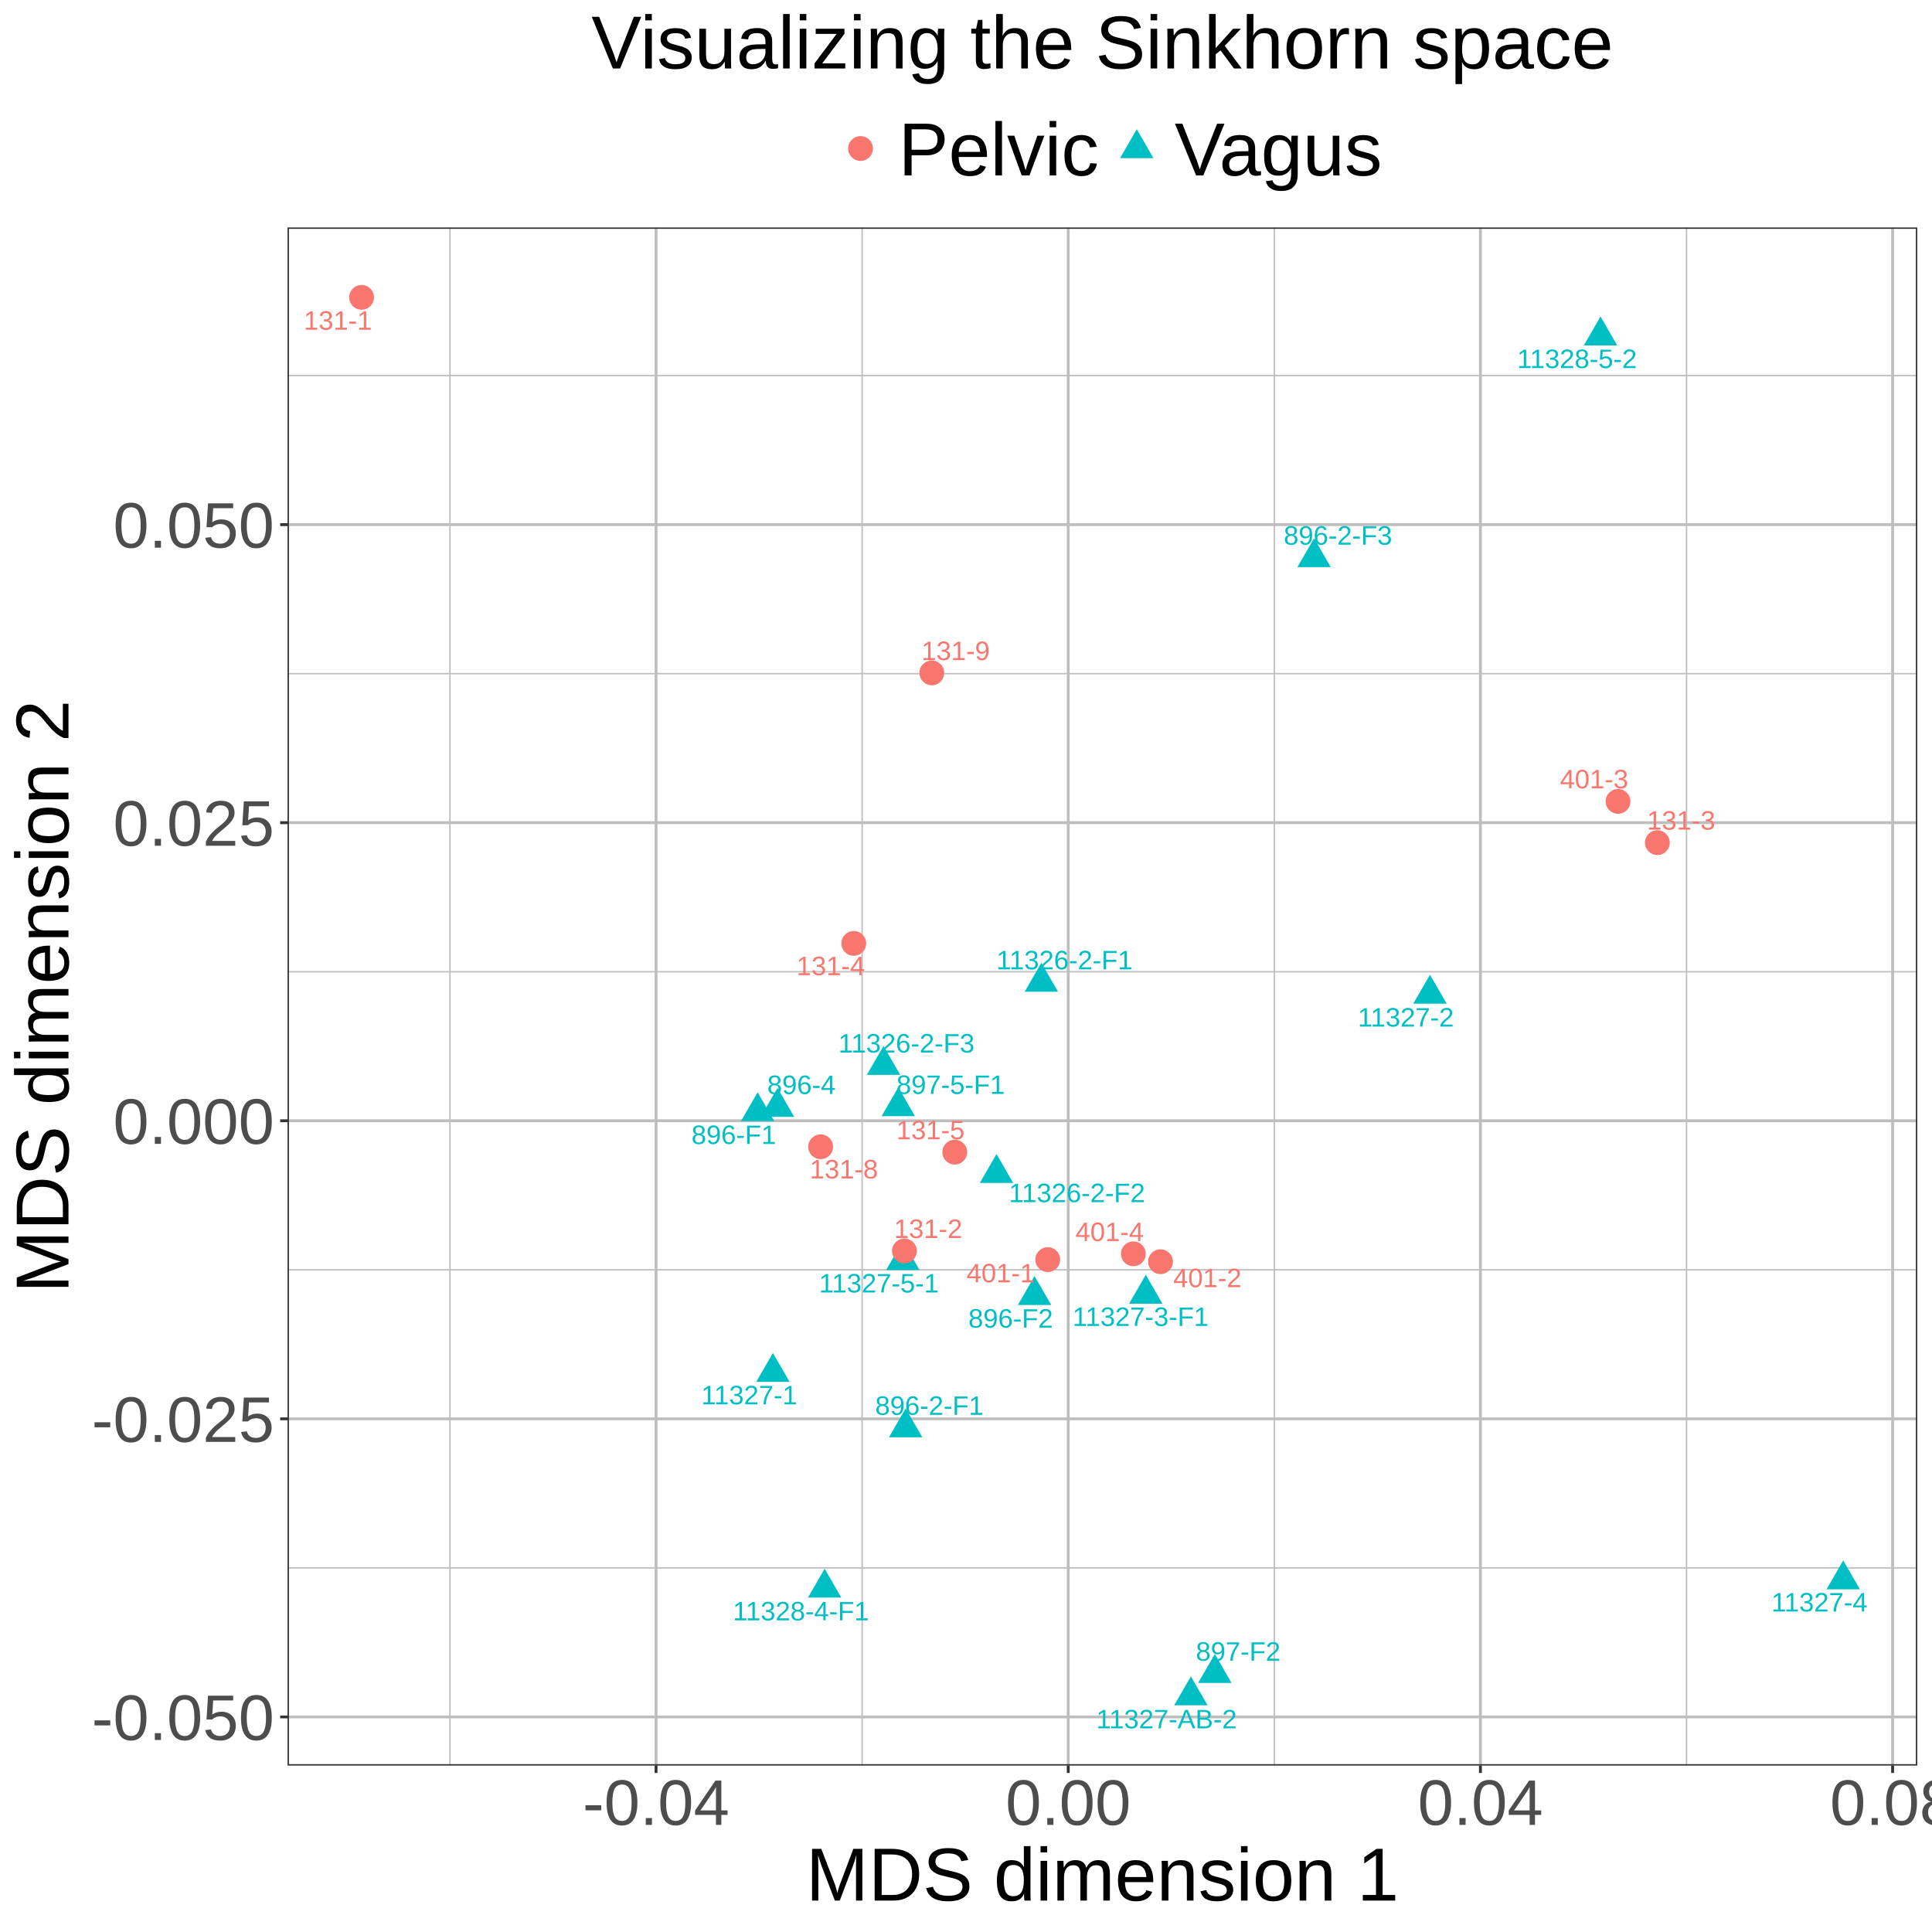
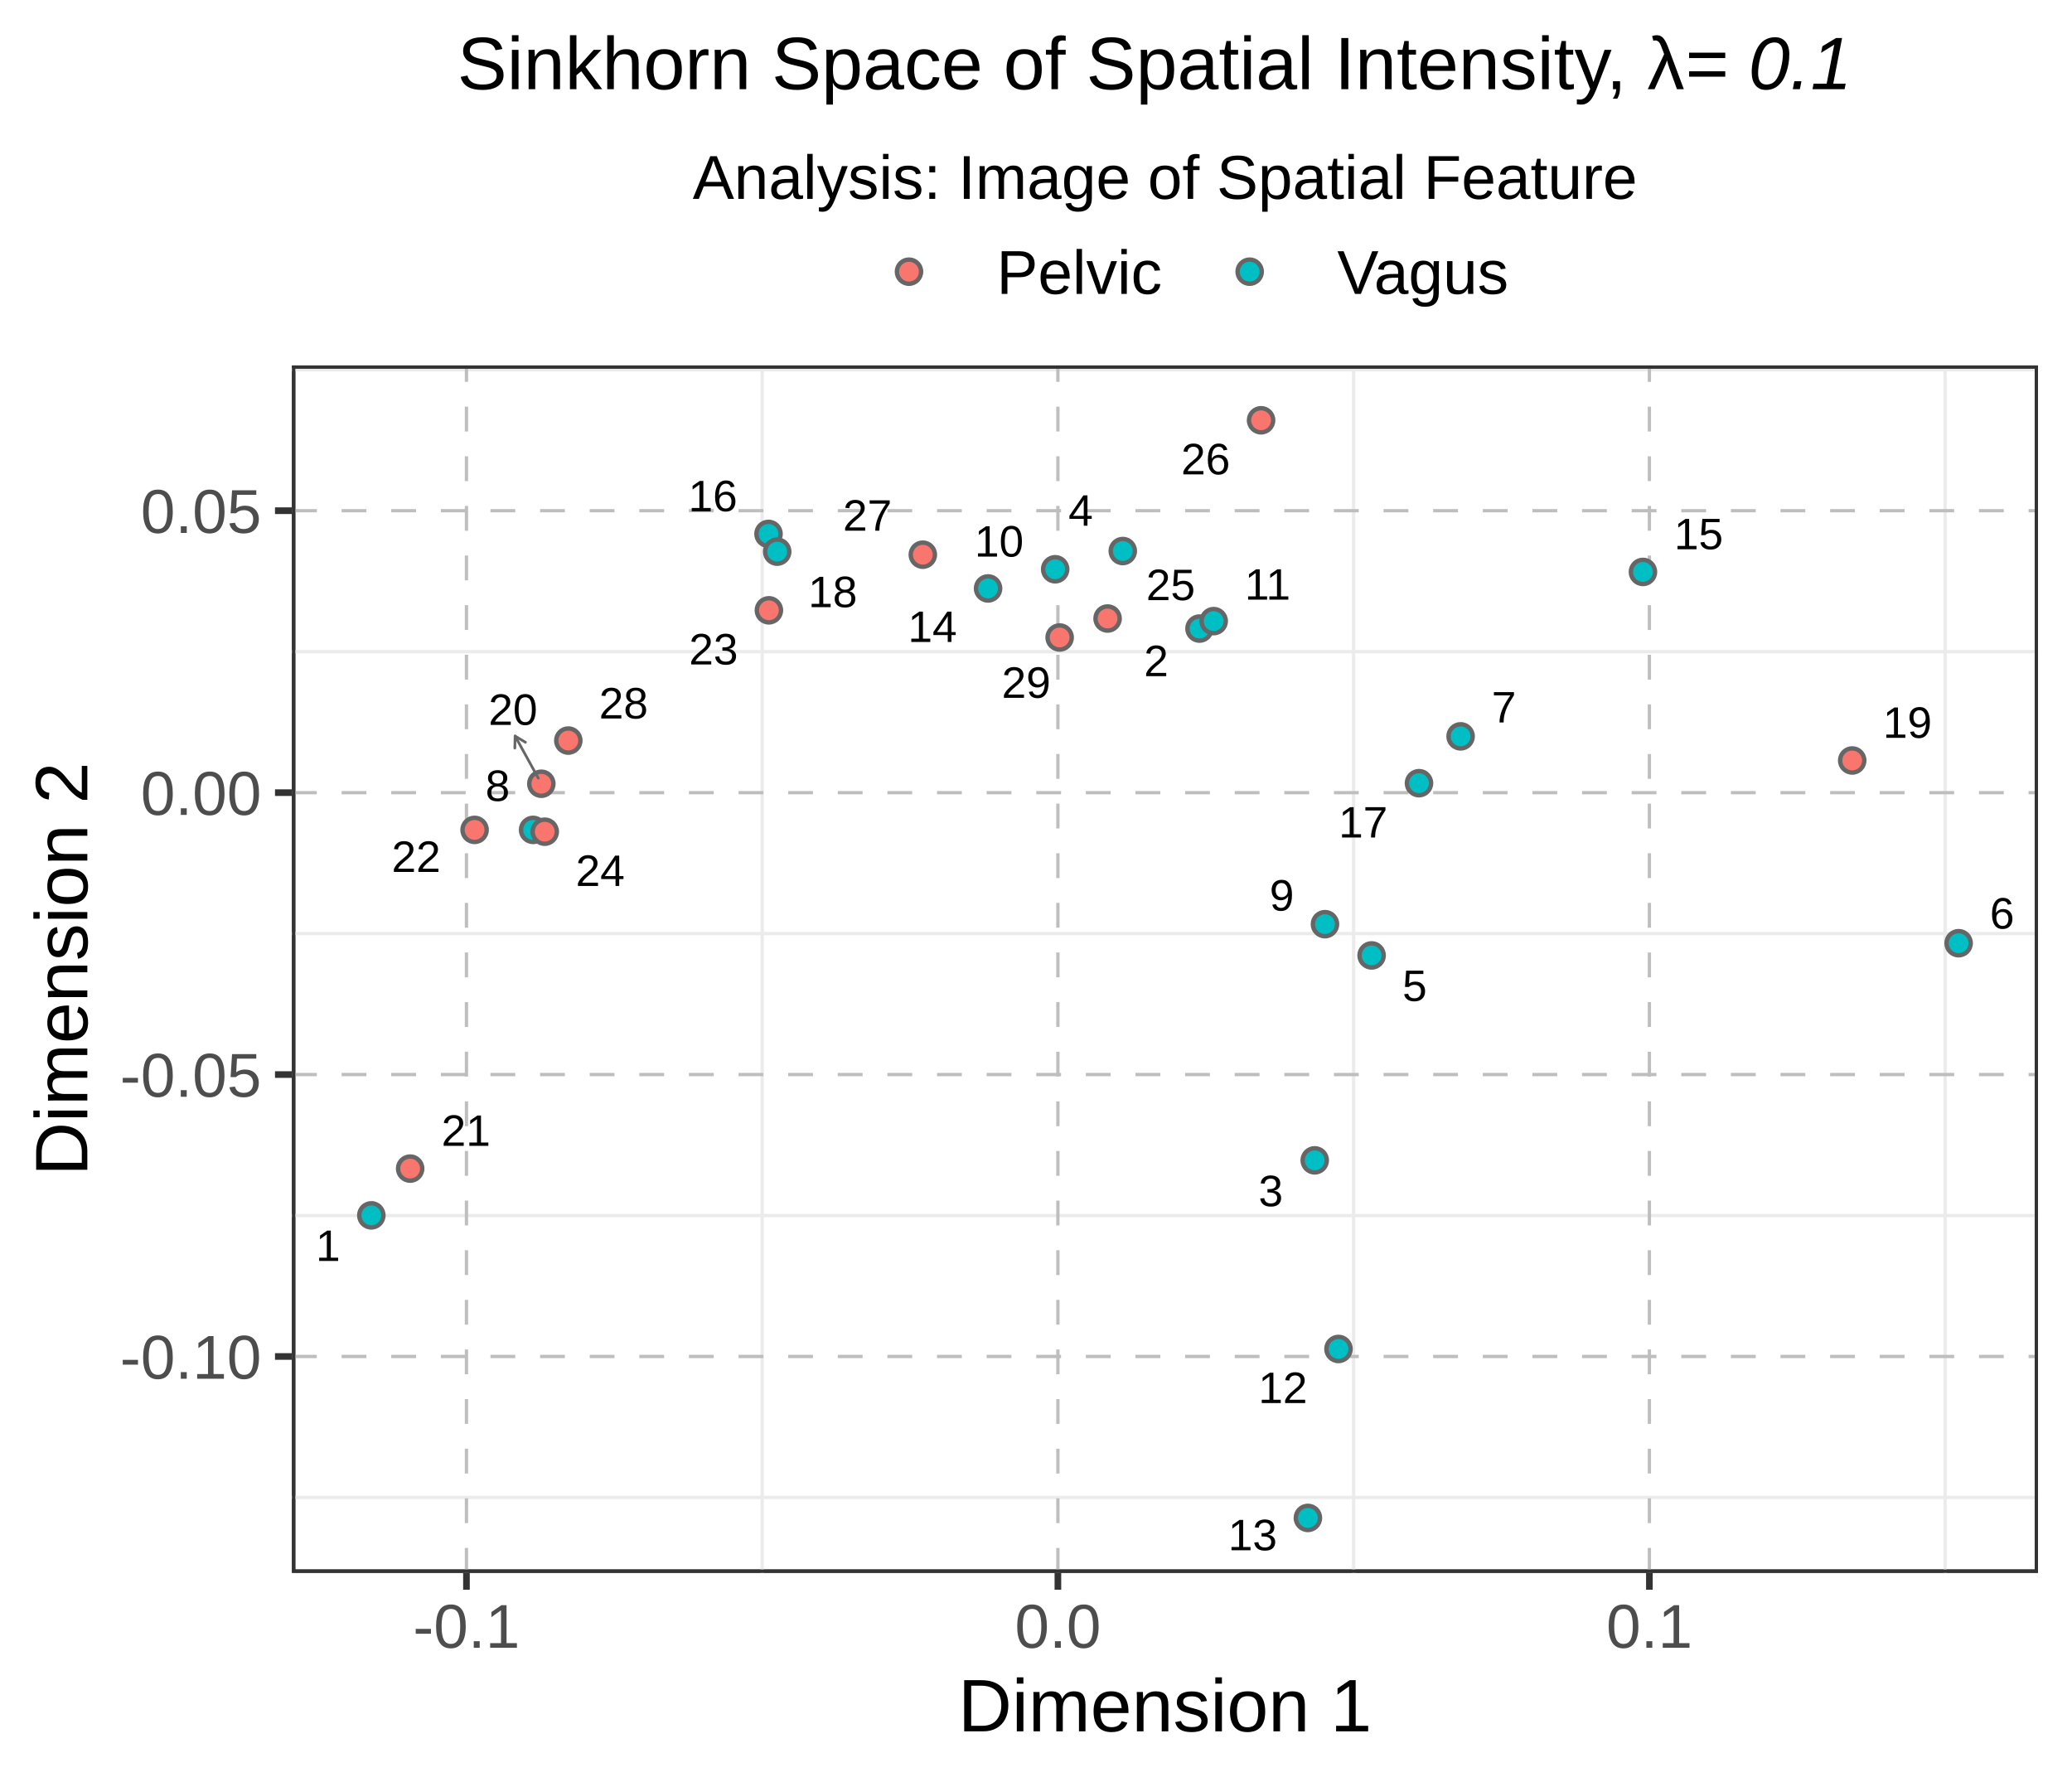
- <svg xmlns="http://www.w3.org/2000/svg" class="svglite" width="720.00pt" height="720.00pt" viewBox="0 0 720.00 720.00">
+ <svg xmlns="http://www.w3.org/2000/svg" class="svglite" width="334.08pt" height="287.28pt" viewBox="0 0 334.08 287.28">
  <defs>
    <style type="text/css">
    .svglite line, .svglite polyline, .svglite polygon, .svglite path, .svglite rect, .svglite circle {
      fill: none;
      stroke: #000000;
      stroke-linecap: round;
      stroke-linejoin: round;
      stroke-miterlimit: 10.00;
    }
    .svglite text {
      white-space: pre;
    }
  </style>
  </defs>
  <rect width="100%" height="100%" style="stroke: none; fill: #FFFFFF;" />
  <defs>
-     <clipPath id="cpMC4wMHw3MjAuMDB8MC4wMHw3MjAuMDA=">
-       <rect x="0.00" y="0.00" width="720.00" height="720.00" />
+     <clipPath id="cpMC4wMHwzMzQuMDh8MC4wMHwyODcuMjg=">
+       <rect x="0.00" y="0.00" width="334.08" height="287.28" />
    </clipPath>
  </defs>
-   <g clip-path="url(#cpMC4wMHw3MjAuMDB8MC4wMHw3MjAuMDA=)">
-     <rect x="0.00" y="0.00" width="720.00" height="720.00" style="stroke-width: 1.07; stroke: #FFFFFF; fill: #FFFFFF;" />
+   <g clip-path="url(#cpMC4wMHwzMzQuMDh8MC4wMHwyODcuMjg=)">
+     <rect x="0.00" y="-0" width="334.08" height="287.28" style="stroke-width: 1.07; stroke: #FFFFFF; fill: #FFFFFF;" />
  </g>
  <defs>
-     <clipPath id="cpMTA3LjE1fDcxNC41Mnw4NC43Nnw2NTcuOTg=">
-       <rect x="107.15" y="84.76" width="607.37" height="573.22" />
+     <clipPath id="cpNDcuMDh8MzI4LjYwfDU4LjkyfDI1My41Nw==">
+       <rect x="47.08" y="58.92" width="281.52" height="194.66" />
    </clipPath>
  </defs>
-   <g clip-path="url(#cpMTA3LjE1fDcxNC41Mnw4NC43Nnw2NTcuOTg=)">
-     <rect x="107.15" y="84.76" width="607.37" height="573.22" style="stroke-width: 1.07; stroke: none; fill: #FFFFFF;" />
-     <polyline points="107.15,584.31 714.52,584.31 " style="stroke-width: 0.53; stroke: #BEBEBE; stroke-linecap: butt;" />
-     <polyline points="107.15,473.22 714.52,473.22 " style="stroke-width: 0.53; stroke: #BEBEBE; stroke-linecap: butt;" />
-     <polyline points="107.15,362.14 714.52,362.14 " style="stroke-width: 0.53; stroke: #BEBEBE; stroke-linecap: butt;" />
-     <polyline points="107.15,251.05 714.52,251.05 " style="stroke-width: 0.53; stroke: #BEBEBE; stroke-linecap: butt;" />
-     <polyline points="107.15,139.97 714.52,139.97 " style="stroke-width: 0.53; stroke: #BEBEBE; stroke-linecap: butt;" />
-     <polyline points="167.68,657.98 167.68,84.76 " style="stroke-width: 0.53; stroke: #BEBEBE; stroke-linecap: butt;" />
-     <polyline points="321.29,657.98 321.29,84.76 " style="stroke-width: 0.53; stroke: #BEBEBE; stroke-linecap: butt;" />
-     <polyline points="474.91,657.98 474.91,84.76 " style="stroke-width: 0.53; stroke: #BEBEBE; stroke-linecap: butt;" />
-     <polyline points="628.52,657.98 628.52,84.76 " style="stroke-width: 0.53; stroke: #BEBEBE; stroke-linecap: butt;" />
-     <polyline points="107.15,639.85 714.52,639.85 " style="stroke-width: 1.07; stroke: #BEBEBE; stroke-linecap: butt;" />
-     <polyline points="107.15,528.76 714.52,528.76 " style="stroke-width: 1.07; stroke: #BEBEBE; stroke-linecap: butt;" />
-     <polyline points="107.15,417.68 714.52,417.68 " style="stroke-width: 1.07; stroke: #BEBEBE; stroke-linecap: butt;" />
-     <polyline points="107.15,306.59 714.52,306.59 " style="stroke-width: 1.07; stroke: #BEBEBE; stroke-linecap: butt;" />
-     <polyline points="107.15,195.51 714.52,195.51 " style="stroke-width: 1.07; stroke: #BEBEBE; stroke-linecap: butt;" />
-     <polyline points="244.49,657.98 244.49,84.76 " style="stroke-width: 1.07; stroke: #BEBEBE; stroke-linecap: butt;" />
-     <polyline points="398.10,657.98 398.10,84.76 " style="stroke-width: 1.07; stroke: #BEBEBE; stroke-linecap: butt;" />
-     <polyline points="551.71,657.98 551.71,84.76 " style="stroke-width: 1.07; stroke: #BEBEBE; stroke-linecap: butt;" />
-     <polyline points="705.32,657.98 705.32,84.76 " style="stroke-width: 1.07; stroke: #BEBEBE; stroke-linecap: butt;" />
-     <polygon points="371.37,430.07 377.59,440.85 365.14,440.85 " style="stroke-width: 0.71; stroke: none; fill: #00BFC4;" />
-     <polygon points="329.26,389.79 335.49,400.57 323.04,400.57 " style="stroke-width: 0.71; stroke: none; fill: #00BFC4;" />
-     <polygon points="388.08,358.82 394.31,369.60 381.86,369.60 " style="stroke-width: 0.71; stroke: none; fill: #00BFC4;" />
-     <polygon points="288.05,504.21 294.27,514.99 281.82,514.99 " style="stroke-width: 0.71; stroke: none; fill: #00BFC4;" />
-     <polygon points="532.91,363.25 539.13,374.04 526.68,374.04 " style="stroke-width: 0.71; stroke: none; fill: #00BFC4;" />
-     <polygon points="426.99,475.08 433.21,485.86 420.76,485.86 " style="stroke-width: 0.71; stroke: none; fill: #00BFC4;" />
-     <polygon points="686.91,581.52 693.14,592.30 680.69,592.30 " style="stroke-width: 0.71; stroke: none; fill: #00BFC4;" />
-     <polygon points="336.47,462.51 342.69,473.29 330.24,473.29 " style="stroke-width: 0.71; stroke: none; fill: #00BFC4;" />
-     <polygon points="443.81,624.74 450.04,635.52 437.59,635.52 " style="stroke-width: 0.71; stroke: none; fill: #00BFC4;" />
-     <polygon points="307.32,584.60 313.54,595.38 301.09,595.38 " style="stroke-width: 0.71; stroke: none; fill: #00BFC4;" />
-     <polygon points="596.46,117.94 602.69,128.73 590.24,128.73 " style="stroke-width: 0.71; stroke: none; fill: #00BFC4;" />
-     <polygon points="337.50,524.87 343.73,535.65 331.28,535.65 " style="stroke-width: 0.71; stroke: none; fill: #00BFC4;" />
-     <polygon points="489.73,200.58 495.95,211.36 483.50,211.36 " style="stroke-width: 0.71; stroke: none; fill: #00BFC4;" />
-     <polygon points="289.75,405.43 295.97,416.21 283.52,416.21 " style="stroke-width: 0.71; stroke: none; fill: #00BFC4;" />
-     <polygon points="282.35,407.06 288.57,417.84 276.12,417.84 " style="stroke-width: 0.71; stroke: none; fill: #00BFC4;" />
-     <polygon points="385.55,475.55 391.78,486.33 379.33,486.33 " style="stroke-width: 0.71; stroke: none; fill: #00BFC4;" />
-     <polygon points="334.76,405.19 340.99,415.97 328.54,415.97 " style="stroke-width: 0.71; stroke: none; fill: #00BFC4;" />
-     <polygon points="452.74,616.40 458.96,627.18 446.51,627.18 " style="stroke-width: 0.71; stroke: none; fill: #00BFC4;" />
-     <circle cx="134.75" cy="110.82" r="4.62" style="stroke-width: 0.71; stroke: none; fill: #F8766D;" />
-     <circle cx="337.06" cy="466.20" r="4.62" style="stroke-width: 0.71; stroke: none; fill: #F8766D;" />
-     <circle cx="617.65" cy="314.03" r="4.62" style="stroke-width: 0.71; stroke: none; fill: #F8766D;" />
-     <circle cx="318.18" cy="351.58" r="4.62" style="stroke-width: 0.71; stroke: none; fill: #F8766D;" />
-     <circle cx="355.81" cy="429.37" r="4.62" style="stroke-width: 0.71; stroke: none; fill: #F8766D;" />
-     <circle cx="305.83" cy="427.37" r="4.62" style="stroke-width: 0.71; stroke: none; fill: #F8766D;" />
-     <circle cx="347.26" cy="250.77" r="4.62" style="stroke-width: 0.71; stroke: none; fill: #F8766D;" />
-     <circle cx="390.47" cy="469.42" r="4.62" style="stroke-width: 0.71; stroke: none; fill: #F8766D;" />
-     <circle cx="432.48" cy="470.20" r="4.62" style="stroke-width: 0.71; stroke: none; fill: #F8766D;" />
-     <circle cx="602.99" cy="298.66" r="4.62" style="stroke-width: 0.71; stroke: none; fill: #F8766D;" />
-     <circle cx="422.37" cy="467.26" r="4.62" style="stroke-width: 0.71; stroke: none; fill: #F8766D;" />
-     <text x="401.37" y="448.01" text-anchor="middle" style="font-size: 9.96px;fill: #00BFC4; font-family: &quot;Arial&quot;;" textLength="50.72px" lengthAdjust="spacingAndGlyphs">11326-2-F2</text>
-     <text x="337.80" y="392.25" text-anchor="middle" style="font-size: 9.96px;fill: #00BFC4; font-family: &quot;Arial&quot;;" textLength="50.72px" lengthAdjust="spacingAndGlyphs">11326-2-F3</text>
-     <text x="396.72" y="361.24" text-anchor="middle" style="font-size: 9.96px;fill: #00BFC4; font-family: &quot;Arial&quot;;" textLength="50.72px" lengthAdjust="spacingAndGlyphs">11326-2-F1</text>
-     <text x="279.24" y="523.35" text-anchor="middle" style="font-size: 9.96px;fill: #00BFC4; font-family: &quot;Arial&quot;;" textLength="35.79px" lengthAdjust="spacingAndGlyphs">11327-1</text>
-     <text x="523.92" y="382.57" text-anchor="middle" style="font-size: 9.96px;fill: #00BFC4; font-family: &quot;Arial&quot;;" textLength="35.79px" lengthAdjust="spacingAndGlyphs">11327-2</text>
-     <text x="425.08" y="494.15" text-anchor="middle" style="font-size: 9.96px;fill: #00BFC4; font-family: &quot;Arial&quot;;" textLength="50.72px" lengthAdjust="spacingAndGlyphs">11327-3-F1</text>
-     <text x="678.05" y="600.55" text-anchor="middle" style="font-size: 9.96px;fill: #00BFC4; font-family: &quot;Arial&quot;;" textLength="35.79px" lengthAdjust="spacingAndGlyphs">11327-4</text>
-     <text x="327.56" y="481.67" text-anchor="middle" style="font-size: 9.96px;fill: #00BFC4; font-family: &quot;Arial&quot;;" textLength="44.64px" lengthAdjust="spacingAndGlyphs">11327-5-1</text>
-     <text x="434.76" y="644.11" text-anchor="middle" style="font-size: 9.96px;fill: #00BFC4; font-family: &quot;Arial&quot;;" textLength="52.38px" lengthAdjust="spacingAndGlyphs">11327-AB-2</text>
-     <text x="298.49" y="603.87" text-anchor="middle" style="font-size: 9.96px;fill: #00BFC4; font-family: &quot;Arial&quot;;" textLength="50.72px" lengthAdjust="spacingAndGlyphs">11328-4-F1</text>
-     <text x="587.71" y="137.16" text-anchor="middle" style="font-size: 9.96px;fill: #00BFC4; font-family: &quot;Arial&quot;;" textLength="44.64px" lengthAdjust="spacingAndGlyphs">11328-5-2</text>
-     <text x="346.36" y="527.27" text-anchor="middle" style="font-size: 9.96px;fill: #00BFC4; font-family: &quot;Arial&quot;;" textLength="40.38px" lengthAdjust="spacingAndGlyphs">896-2-F1</text>
-     <text x="498.61" y="202.99" text-anchor="middle" style="font-size: 9.96px;fill: #00BFC4; font-family: &quot;Arial&quot;;" textLength="40.38px" lengthAdjust="spacingAndGlyphs">896-2-F3</text>
-     <text x="298.67" y="407.72" text-anchor="middle" style="font-size: 9.96px;fill: #00BFC4; font-family: &quot;Arial&quot;;" textLength="25.46px" lengthAdjust="spacingAndGlyphs">896-4</text>
-     <text x="273.46" y="426.34" text-anchor="middle" style="font-size: 9.96px;fill: #00BFC4; font-family: &quot;Arial&quot;;" textLength="31.54px" lengthAdjust="spacingAndGlyphs">896-F1</text>
-     <text x="376.66" y="494.78" text-anchor="middle" style="font-size: 9.96px;fill: #00BFC4; font-family: &quot;Arial&quot;;" textLength="31.54px" lengthAdjust="spacingAndGlyphs">896-F2</text>
-     <text x="354.28" y="407.68" text-anchor="middle" style="font-size: 9.96px;fill: #00BFC4; font-family: &quot;Arial&quot;;" textLength="40.38px" lengthAdjust="spacingAndGlyphs">897-5-F1</text>
-     <text x="461.44" y="618.90" text-anchor="middle" style="font-size: 9.96px;fill: #00BFC4; font-family: &quot;Arial&quot;;" textLength="31.54px" lengthAdjust="spacingAndGlyphs">897-F2</text>
-     <text x="125.91" y="122.88" text-anchor="middle" style="font-size: 9.96px;fill: #F8766D; font-family: &quot;Arial&quot;;" textLength="25.46px" lengthAdjust="spacingAndGlyphs">131-1</text>
-     <text x="345.91" y="461.37" text-anchor="middle" style="font-size: 9.96px;fill: #F8766D; font-family: &quot;Arial&quot;;" textLength="25.46px" lengthAdjust="spacingAndGlyphs">131-2</text>
-     <text x="626.50" y="309.19" text-anchor="middle" style="font-size: 9.96px;fill: #F8766D; font-family: &quot;Arial&quot;;" textLength="25.46px" lengthAdjust="spacingAndGlyphs">131-3</text>
-     <text x="309.58" y="363.42" text-anchor="middle" style="font-size: 9.96px;fill: #F8766D; font-family: &quot;Arial&quot;;" textLength="25.46px" lengthAdjust="spacingAndGlyphs">131-4</text>
-     <text x="346.77" y="424.57" text-anchor="middle" style="font-size: 9.96px;fill: #F8766D; font-family: &quot;Arial&quot;;" textLength="25.46px" lengthAdjust="spacingAndGlyphs">131-5</text>
-     <text x="314.49" y="439.16" text-anchor="middle" style="font-size: 9.96px;fill: #F8766D; font-family: &quot;Arial&quot;;" textLength="25.46px" lengthAdjust="spacingAndGlyphs">131-8</text>
-     <text x="356.14" y="245.99" text-anchor="middle" style="font-size: 9.96px;fill: #F8766D; font-family: &quot;Arial&quot;;" textLength="25.46px" lengthAdjust="spacingAndGlyphs">131-9</text>
-     <text x="372.94" y="477.89" text-anchor="middle" style="font-size: 9.96px;fill: #F8766D; font-family: &quot;Arial&quot;;" textLength="25.46px" lengthAdjust="spacingAndGlyphs">401-1</text>
-     <text x="449.96" y="479.69" text-anchor="middle" style="font-size: 9.96px;fill: #F8766D; font-family: &quot;Arial&quot;;" textLength="25.46px" lengthAdjust="spacingAndGlyphs">401-2</text>
-     <text x="594.08" y="293.79" text-anchor="middle" style="font-size: 9.96px;fill: #F8766D; font-family: &quot;Arial&quot;;" textLength="25.46px" lengthAdjust="spacingAndGlyphs">401-3</text>
-     <text x="413.51" y="462.51" text-anchor="middle" style="font-size: 9.96px;fill: #F8766D; font-family: &quot;Arial&quot;;" textLength="25.46px" lengthAdjust="spacingAndGlyphs">401-4</text>
-     <rect x="107.15" y="84.76" width="607.37" height="573.22" style="stroke-width: 1.07; stroke: #333333;" />
+   <g clip-path="url(#cpNDcuMDh8MzI4LjYwfDU4LjkyfDI1My41Nw==)">
+     <rect x="47.08" y="58.92" width="281.52" height="194.66" style="stroke-width: 1.07; fill: #FFFFFF;" />
+     <polyline points="47.08,241.43 328.60,241.43 " style="stroke-width: 0.53; stroke: #EBEBEB; stroke-linecap: butt;" />
+     <polyline points="47.08,195.98 328.60,195.98 " style="stroke-width: 0.53; stroke: #EBEBEB; stroke-linecap: butt;" />
+     <polyline points="47.08,150.52 328.60,150.52 " style="stroke-width: 0.53; stroke: #EBEBEB; stroke-linecap: butt;" />
+     <polyline points="47.08,105.07 328.60,105.07 " style="stroke-width: 0.53; stroke: #EBEBEB; stroke-linecap: butt;" />
+     <polyline points="47.08,59.62 328.60,59.62 " style="stroke-width: 0.53; stroke: #EBEBEB; stroke-linecap: butt;" />
+     <polyline points="122.89,253.57 122.89,58.92 " style="stroke-width: 0.53; stroke: #EBEBEB; stroke-linecap: butt;" />
+     <polyline points="218.25,253.57 218.25,58.92 " style="stroke-width: 0.53; stroke: #EBEBEB; stroke-linecap: butt;" />
+     <polyline points="313.62,253.57 313.62,58.92 " style="stroke-width: 0.53; stroke: #EBEBEB; stroke-linecap: butt;" />
+     <polyline points="47.08,218.70 328.60,218.70 " style="stroke-width: 0.53; stroke: #BEBEBE; stroke-dasharray: 4.00,4.00; stroke-linecap: butt;" />
+     <polyline points="47.08,173.25 328.60,173.25 " style="stroke-width: 0.53; stroke: #BEBEBE; stroke-dasharray: 4.00,4.00; stroke-linecap: butt;" />
+     <polyline points="47.08,127.80 328.60,127.80 " style="stroke-width: 0.53; stroke: #BEBEBE; stroke-dasharray: 4.00,4.00; stroke-linecap: butt;" />
+     <polyline points="47.08,82.34 328.60,82.34 " style="stroke-width: 0.53; stroke: #BEBEBE; stroke-dasharray: 4.00,4.00; stroke-linecap: butt;" />
+     <polyline points="75.21,253.57 75.21,58.92 " style="stroke-width: 0.53; stroke: #BEBEBE; stroke-dasharray: 4.00,4.00; stroke-linecap: butt;" />
+     <polyline points="170.57,253.57 170.57,58.92 " style="stroke-width: 0.53; stroke: #BEBEBE; stroke-dasharray: 4.00,4.00; stroke-linecap: butt;" />
+     <polyline points="265.94,253.57 265.94,58.92 " style="stroke-width: 0.53; stroke: #BEBEBE; stroke-dasharray: 4.00,4.00; stroke-linecap: butt;" />
+     <circle cx="59.87" cy="195.95" r="1.95" style="stroke-width: 0.71; stroke: #666666; fill: #00BFC4;" />
+     <circle cx="193.40" cy="101.34" r="1.95" style="stroke-width: 0.71; stroke: #666666; fill: #00BFC4;" />
+     <circle cx="215.81" cy="217.49" r="1.95" style="stroke-width: 0.71; stroke: #666666; fill: #00BFC4;" />
+     <circle cx="210.88" cy="244.73" r="1.95" style="stroke-width: 0.71; stroke: #666666; fill: #00BFC4;" />
+     <circle cx="211.98" cy="187.08" r="1.95" style="stroke-width: 0.71; stroke: #666666; fill: #00BFC4;" />
+     <circle cx="181.03" cy="88.84" r="1.95" style="stroke-width: 0.71; stroke: #666666; fill: #00BFC4;" />
+     <circle cx="221.15" cy="154.04" r="1.95" style="stroke-width: 0.71; stroke: #666666; fill: #00BFC4;" />
+     <circle cx="159.31" cy="94.87" r="1.95" style="stroke-width: 0.71; stroke: #666666; fill: #00BFC4;" />
+     <circle cx="315.80" cy="152.07" r="1.95" style="stroke-width: 0.71; stroke: #666666; fill: #00BFC4;" />
+     <circle cx="235.50" cy="118.72" r="1.95" style="stroke-width: 0.71; stroke: #666666; fill: #00BFC4;" />
+     <circle cx="85.95" cy="133.80" r="1.95" style="stroke-width: 0.71; stroke: #666666; fill: #00BFC4;" />
+     <circle cx="213.63" cy="149.00" r="1.95" style="stroke-width: 0.71; stroke: #666666; fill: #00BFC4;" />
+     <circle cx="170.13" cy="91.78" r="1.95" style="stroke-width: 0.71; stroke: #666666; fill: #00BFC4;" />
+     <circle cx="195.69" cy="100.14" r="1.95" style="stroke-width: 0.71; stroke: #666666; fill: #00BFC4;" />
+     <circle cx="264.90" cy="92.21" r="1.95" style="stroke-width: 0.71; stroke: #666666; fill: #00BFC4;" />
+     <circle cx="123.91" cy="86.08" r="1.95" style="stroke-width: 0.71; stroke: #666666; fill: #00BFC4;" />
+     <circle cx="228.79" cy="126.27" r="1.95" style="stroke-width: 0.71; stroke: #666666; fill: #00BFC4;" />
+     <circle cx="125.31" cy="88.94" r="1.95" style="stroke-width: 0.71; stroke: #666666; fill: #00BFC4;" />
+     <circle cx="298.64" cy="122.61" r="1.95" style="stroke-width: 0.71; stroke: #666666; fill: #F8766D;" />
+     <circle cx="87.28" cy="126.36" r="1.95" style="stroke-width: 0.71; stroke: #666666; fill: #F8766D;" />
+     <circle cx="66.13" cy="188.41" r="1.95" style="stroke-width: 0.71; stroke: #666666; fill: #F8766D;" />
+     <circle cx="76.52" cy="133.80" r="1.95" style="stroke-width: 0.71; stroke: #666666; fill: #F8766D;" />
+     <circle cx="123.97" cy="98.40" r="1.95" style="stroke-width: 0.71; stroke: #666666; fill: #F8766D;" />
+     <circle cx="87.83" cy="134.09" r="1.95" style="stroke-width: 0.71; stroke: #666666; fill: #F8766D;" />
+     <circle cx="178.58" cy="99.72" r="1.95" style="stroke-width: 0.71; stroke: #666666; fill: #F8766D;" />
+     <circle cx="203.33" cy="67.76" r="1.95" style="stroke-width: 0.71; stroke: #666666; fill: #F8766D;" />
+     <circle cx="148.79" cy="89.43" r="1.95" style="stroke-width: 0.71; stroke: #666666; fill: #F8766D;" />
+     <circle cx="91.63" cy="119.40" r="1.95" style="stroke-width: 0.71; stroke: #666666; fill: #F8766D;" />
+     <circle cx="170.85" cy="102.78" r="1.95" style="stroke-width: 0.71; stroke: #666666; fill: #F8766D;" />
+     <line x1="83.05" y1="118.67" x2="86.79" y2="125.46" style="stroke-width: 0.43; stroke: #666666;" />
+     <polyline points="84.72,119.68 83.05,118.67 83.01,120.62 " style="stroke-width: 0.43; stroke: #666666;" />
+     <text x="52.89" y="203.30" text-anchor="middle" style="font-size: 7.11px; font-family: &quot;Arial&quot;;" textLength="3.95px" lengthAdjust="spacingAndGlyphs">1</text>
+     <text x="186.42" y="109.02" text-anchor="middle" style="font-size: 7.11px; font-family: &quot;Arial&quot;;" textLength="3.95px" lengthAdjust="spacingAndGlyphs">2</text>
+     <text x="206.85" y="226.21" text-anchor="middle" style="font-size: 7.11px; font-family: &quot;Arial&quot;;" textLength="7.91px" lengthAdjust="spacingAndGlyphs">12</text>
+     <text x="201.97" y="249.95" text-anchor="middle" style="font-size: 7.11px; font-family: &quot;Arial&quot;;" textLength="7.91px" lengthAdjust="spacingAndGlyphs">13</text>
+     <text x="204.90" y="194.48" text-anchor="middle" style="font-size: 7.11px; font-family: &quot;Arial&quot;;" textLength="3.95px" lengthAdjust="spacingAndGlyphs">3</text>
+     <text x="174.25" y="84.76" text-anchor="middle" style="font-size: 7.11px; font-family: &quot;Arial&quot;;" textLength="3.95px" lengthAdjust="spacingAndGlyphs">4</text>
+     <text x="228.10" y="161.39" text-anchor="middle" style="font-size: 7.11px; font-family: &quot;Arial&quot;;" textLength="3.95px" lengthAdjust="spacingAndGlyphs">5</text>
+     <text x="150.34" y="103.50" text-anchor="middle" style="font-size: 7.11px; font-family: &quot;Arial&quot;;" textLength="7.91px" lengthAdjust="spacingAndGlyphs">14</text>
+     <text x="322.81" y="149.72" text-anchor="middle" style="font-size: 7.11px; font-family: &quot;Arial&quot;;" textLength="3.95px" lengthAdjust="spacingAndGlyphs">6</text>
+     <text x="242.49" y="116.48" text-anchor="middle" style="font-size: 7.11px; font-family: &quot;Arial&quot;;" textLength="3.95px" lengthAdjust="spacingAndGlyphs">7</text>
+     <text x="80.24" y="129.14" text-anchor="middle" style="font-size: 7.11px; font-family: &quot;Arial&quot;;" textLength="3.95px" lengthAdjust="spacingAndGlyphs">8</text>
+     <text x="206.68" y="146.82" text-anchor="middle" style="font-size: 7.11px; font-family: &quot;Arial&quot;;" textLength="3.95px" lengthAdjust="spacingAndGlyphs">9</text>
+     <text x="161.10" y="89.74" text-anchor="middle" style="font-size: 7.11px; font-family: &quot;Arial&quot;;" textLength="7.91px" lengthAdjust="spacingAndGlyphs">10</text>
+     <text x="204.38" y="96.68" text-anchor="middle" style="font-size: 7.11px; font-family: &quot;Arial&quot;;" textLength="7.38px" lengthAdjust="spacingAndGlyphs">11</text>
+     <text x="273.88" y="88.55" text-anchor="middle" style="font-size: 7.11px; font-family: &quot;Arial&quot;;" textLength="7.91px" lengthAdjust="spacingAndGlyphs">15</text>
+     <text x="114.94" y="82.43" text-anchor="middle" style="font-size: 7.11px; font-family: &quot;Arial&quot;;" textLength="7.91px" lengthAdjust="spacingAndGlyphs">16</text>
+     <text x="219.79" y="135.03" text-anchor="middle" style="font-size: 7.11px; font-family: &quot;Arial&quot;;" textLength="7.91px" lengthAdjust="spacingAndGlyphs">17</text>
+     <text x="134.27" y="97.89" text-anchor="middle" style="font-size: 7.11px; font-family: &quot;Arial&quot;;" textLength="7.91px" lengthAdjust="spacingAndGlyphs">18</text>
+     <text x="307.55" y="118.96" text-anchor="middle" style="font-size: 7.11px; font-family: &quot;Arial&quot;;" textLength="7.91px" lengthAdjust="spacingAndGlyphs">19</text>
+     <text x="82.71" y="116.87" text-anchor="middle" style="font-size: 7.11px; font-family: &quot;Arial&quot;;" textLength="7.91px" lengthAdjust="spacingAndGlyphs">20</text>
+     <text x="75.13" y="184.74" text-anchor="middle" style="font-size: 7.11px; font-family: &quot;Arial&quot;;" textLength="7.91px" lengthAdjust="spacingAndGlyphs">21</text>
+     <text x="67.10" y="140.58" text-anchor="middle" style="font-size: 7.11px; font-family: &quot;Arial&quot;;" textLength="7.91px" lengthAdjust="spacingAndGlyphs">22</text>
+     <text x="115.04" y="107.13" text-anchor="middle" style="font-size: 7.11px; font-family: &quot;Arial&quot;;" textLength="7.91px" lengthAdjust="spacingAndGlyphs">23</text>
+     <text x="96.78" y="142.84" text-anchor="middle" style="font-size: 7.11px; font-family: &quot;Arial&quot;;" textLength="7.91px" lengthAdjust="spacingAndGlyphs">24</text>
+     <text x="188.75" y="96.76" text-anchor="middle" style="font-size: 7.11px; font-family: &quot;Arial&quot;;" textLength="7.91px" lengthAdjust="spacingAndGlyphs">25</text>
+     <text x="194.39" y="76.48" text-anchor="middle" style="font-size: 7.11px; font-family: &quot;Arial&quot;;" textLength="7.91px" lengthAdjust="spacingAndGlyphs">26</text>
+     <text x="139.86" y="85.56" text-anchor="middle" style="font-size: 7.11px; font-family: &quot;Arial&quot;;" textLength="7.91px" lengthAdjust="spacingAndGlyphs">27</text>
+     <text x="100.54" y="115.84" text-anchor="middle" style="font-size: 7.11px; font-family: &quot;Arial&quot;;" textLength="7.91px" lengthAdjust="spacingAndGlyphs">28</text>
+     <text x="165.46" y="112.51" text-anchor="middle" style="font-size: 7.11px; font-family: &quot;Arial&quot;;" textLength="7.91px" lengthAdjust="spacingAndGlyphs">29</text>
+     <rect x="47.08" y="58.92" width="281.52" height="194.66" style="stroke-width: 1.07; stroke: #333333;" />
  </g>
-   <g clip-path="url(#cpMC4wMHw3MjAuMDB8MC4wMHw3MjAuMDA=)">
-     <text x="102.22" y="648.44" text-anchor="end" style="font-size: 24.00px;fill: #4D4D4D; font-family: &quot;Arial&quot;;" textLength="68.05px" lengthAdjust="spacingAndGlyphs">-0.050</text>
-     <text x="102.22" y="537.35" text-anchor="end" style="font-size: 24.00px;fill: #4D4D4D; font-family: &quot;Arial&quot;;" textLength="68.05px" lengthAdjust="spacingAndGlyphs">-0.025</text>
-     <text x="102.22" y="426.27" text-anchor="end" style="font-size: 24.00px;fill: #4D4D4D; font-family: &quot;Arial&quot;;" textLength="60.06px" lengthAdjust="spacingAndGlyphs">0.000</text>
-     <text x="102.22" y="315.18" text-anchor="end" style="font-size: 24.00px;fill: #4D4D4D; font-family: &quot;Arial&quot;;" textLength="60.06px" lengthAdjust="spacingAndGlyphs">0.025</text>
-     <text x="102.22" y="204.10" text-anchor="end" style="font-size: 24.00px;fill: #4D4D4D; font-family: &quot;Arial&quot;;" textLength="60.06px" lengthAdjust="spacingAndGlyphs">0.050</text>
-     <polyline points="104.41,639.85 107.15,639.85 " style="stroke-width: 1.07; stroke: #333333; stroke-linecap: butt;" />
-     <polyline points="104.41,528.76 107.15,528.76 " style="stroke-width: 1.07; stroke: #333333; stroke-linecap: butt;" />
-     <polyline points="104.41,417.68 107.15,417.68 " style="stroke-width: 1.07; stroke: #333333; stroke-linecap: butt;" />
-     <polyline points="104.41,306.59 107.15,306.59 " style="stroke-width: 1.07; stroke: #333333; stroke-linecap: butt;" />
-     <polyline points="104.41,195.51 107.15,195.51 " style="stroke-width: 1.07; stroke: #333333; stroke-linecap: butt;" />
-     <polyline points="244.49,660.72 244.49,657.98 " style="stroke-width: 1.07; stroke: #333333; stroke-linecap: butt;" />
-     <polyline points="398.10,660.72 398.10,657.98 " style="stroke-width: 1.07; stroke: #333333; stroke-linecap: butt;" />
-     <polyline points="551.71,660.72 551.71,657.98 " style="stroke-width: 1.07; stroke: #333333; stroke-linecap: butt;" />
-     <polyline points="705.32,660.72 705.32,657.98 " style="stroke-width: 1.07; stroke: #333333; stroke-linecap: butt;" />
-     <text x="244.49" y="680.09" text-anchor="middle" style="font-size: 24.00px;fill: #4D4D4D; font-family: &quot;Arial&quot;;" textLength="54.71px" lengthAdjust="spacingAndGlyphs">-0.04</text>
-     <text x="398.10" y="680.09" text-anchor="middle" style="font-size: 24.00px;fill: #4D4D4D; font-family: &quot;Arial&quot;;" textLength="46.71px" lengthAdjust="spacingAndGlyphs">0.00</text>
-     <text x="551.71" y="680.09" text-anchor="middle" style="font-size: 24.00px;fill: #4D4D4D; font-family: &quot;Arial&quot;;" textLength="46.71px" lengthAdjust="spacingAndGlyphs">0.04</text>
-     <text x="705.32" y="680.09" text-anchor="middle" style="font-size: 24.00px;fill: #4D4D4D; font-family: &quot;Arial&quot;;" textLength="46.71px" lengthAdjust="spacingAndGlyphs">0.08</text>
-     <text x="300.34" y="708.28" style="font-size: 28.00px; font-family: &quot;Arial&quot;;" textLength="221.00px" lengthAdjust="spacingAndGlyphs">MDS dimension 1</text>
-     <text transform="translate(25.52,371.37) rotate(-90)" text-anchor="middle" style="font-size: 28.00px; font-family: &quot;Arial&quot;;" textLength="221.00px" lengthAdjust="spacingAndGlyphs">MDS dimension 2</text>
-     <rect x="301.10" y="36.90" width="219.46" height="36.90" style="stroke-width: 1.07; stroke: none; fill: #FFFFFF;" />
-     <rect x="312.06" y="42.38" width="17.28" height="25.94" style="stroke-width: 1.07; stroke: none; fill: #FFFFFF;" />
-     <circle cx="320.70" cy="55.35" r="4.62" style="stroke-width: 0.71; stroke: none; fill: #F8766D;" />
-     <rect x="415.00" y="42.38" width="17.28" height="25.94" style="stroke-width: 1.07; stroke: none; fill: #FFFFFF;" />
-     <polygon points="423.64,48.16 429.87,58.94 417.42,58.94 " style="stroke-width: 0.71; stroke: none; fill: #00BFC4;" />
-     <text x="334.82" y="65.37" style="font-size: 28.00px; font-family: &quot;Arial&quot;;" textLength="74.70px" lengthAdjust="spacingAndGlyphs">Pelvic</text>
-     <text x="437.76" y="65.37" style="font-size: 28.00px; font-family: &quot;Arial&quot;;" textLength="77.32px" lengthAdjust="spacingAndGlyphs">Vagus</text>
-     <text x="410.83" y="25.52" text-anchor="middle" style="font-size: 28.00px; font-family: &quot;Arial&quot;;" textLength="380.86px" lengthAdjust="spacingAndGlyphs">Visualizing the Sinkhorn space</text>
+   <g clip-path="url(#cpMC4wMHwzMzQuMDh8MC4wMHwyODcuMjg=)">
+     <text x="42.15" y="222.29" text-anchor="end" style="font-size: 10.00px;fill: #4D4D4D; font-family: &quot;Arial&quot;;" textLength="22.81px" lengthAdjust="spacingAndGlyphs">-0.10</text>
+     <text x="42.15" y="176.83" text-anchor="end" style="font-size: 10.00px;fill: #4D4D4D; font-family: &quot;Arial&quot;;" textLength="22.81px" lengthAdjust="spacingAndGlyphs">-0.05</text>
+     <text x="42.15" y="131.38" text-anchor="end" style="font-size: 10.00px;fill: #4D4D4D; font-family: &quot;Arial&quot;;" textLength="19.48px" lengthAdjust="spacingAndGlyphs">0.00</text>
+     <text x="42.15" y="85.92" text-anchor="end" style="font-size: 10.00px;fill: #4D4D4D; font-family: &quot;Arial&quot;;" textLength="19.48px" lengthAdjust="spacingAndGlyphs">0.05</text>
+     <polyline points="44.34,218.70 47.08,218.70 " style="stroke-width: 1.07; stroke: #333333; stroke-linecap: butt;" />
+     <polyline points="44.34,173.25 47.08,173.25 " style="stroke-width: 1.07; stroke: #333333; stroke-linecap: butt;" />
+     <polyline points="44.34,127.80 47.08,127.80 " style="stroke-width: 1.07; stroke: #333333; stroke-linecap: butt;" />
+     <polyline points="44.34,82.34 47.08,82.34 " style="stroke-width: 1.07; stroke: #333333; stroke-linecap: butt;" />
+     <polyline points="75.21,256.31 75.21,253.57 " style="stroke-width: 1.07; stroke: #333333; stroke-linecap: butt;" />
+     <polyline points="170.57,256.31 170.57,253.57 " style="stroke-width: 1.07; stroke: #333333; stroke-linecap: butt;" />
+     <polyline points="265.94,256.31 265.94,253.57 " style="stroke-width: 1.07; stroke: #333333; stroke-linecap: butt;" />
+     <text x="75.21" y="265.67" text-anchor="middle" style="font-size: 10.00px;fill: #4D4D4D; font-family: &quot;Arial&quot;;" textLength="17.24px" lengthAdjust="spacingAndGlyphs">-0.1</text>
+     <text x="170.57" y="265.67" text-anchor="middle" style="font-size: 10.00px;fill: #4D4D4D; font-family: &quot;Arial&quot;;" textLength="13.91px" lengthAdjust="spacingAndGlyphs">0.0</text>
+     <text x="265.94" y="265.67" text-anchor="middle" style="font-size: 10.00px;fill: #4D4D4D; font-family: &quot;Arial&quot;;" textLength="13.91px" lengthAdjust="spacingAndGlyphs">0.1</text>
+     <text x="154.48" y="279.14" style="font-size: 12.00px; font-family: &quot;Arial&quot;;" textLength="66.71px" lengthAdjust="spacingAndGlyphs">Dimension 1</text>
+     <text transform="translate(14.08,156.24) rotate(-90)" text-anchor="middle" style="font-size: 12.00px; font-family: &quot;Arial&quot;;" textLength="66.71px" lengthAdjust="spacingAndGlyphs">Dimension 2</text>
+     <rect x="126.96" y="29.68" width="121.75" height="28.24" style="stroke-width: 1.07; stroke: none; fill: #FFFFFF;" />
+     <rect x="137.92" y="35.16" width="17.28" height="17.28" style="stroke-width: 1.07; stroke: none; fill: #FFFFFF;" />
+     <circle cx="146.56" cy="43.80" r="1.95" style="stroke-width: 0.71; stroke: #666666; fill: #F8766D;" />
+     <rect x="192.85" y="35.16" width="17.28" height="17.28" style="stroke-width: 1.07; stroke: none; fill: #FFFFFF;" />
+     <circle cx="201.49" cy="43.80" r="1.95" style="stroke-width: 0.71; stroke: #666666; fill: #00BFC4;" />
+     <text x="160.68" y="47.38" style="font-size: 10.00px; font-family: &quot;Arial&quot;;" textLength="26.69px" lengthAdjust="spacingAndGlyphs">Pelvic</text>
+     <text x="215.61" y="47.38" style="font-size: 10.00px; font-family: &quot;Arial&quot;;" textLength="27.63px" lengthAdjust="spacingAndGlyphs">Vagus</text>
+     <text x="187.84" y="32.06" text-anchor="middle" style="font-size: 10.00px; font-family: &quot;Arial&quot;;" textLength="152.38px" lengthAdjust="spacingAndGlyphs">Analysis: Image of Spatial Feature</text>
+     <text x="73.74" y="14.38" style="font-size: 12.00px; font-family: &quot;Arial&quot;;" textLength="188.58px" lengthAdjust="spacingAndGlyphs">Sinkhorn Space of Spatial Intensity,</text>
+     <text x="262.31" y="14.38" style="font-size: 12.00px; font-family: &quot;Arial&quot;;" textLength="3.29px" lengthAdjust="spacingAndGlyphs"> </text>
+     <text x="265.60" y="14.38" style="font-size: 12.00px; font-family: &quot;Arial&quot;;" textLength="5.98px" lengthAdjust="spacingAndGlyphs">λ</text>
+     <text x="271.58" y="14.38" style="font-size: 12.00px; font-style: italic; font-family: &quot;Arial&quot;;" textLength="30.36px" lengthAdjust="spacingAndGlyphs"> = 0.1</text>
  </g>
</svg>
